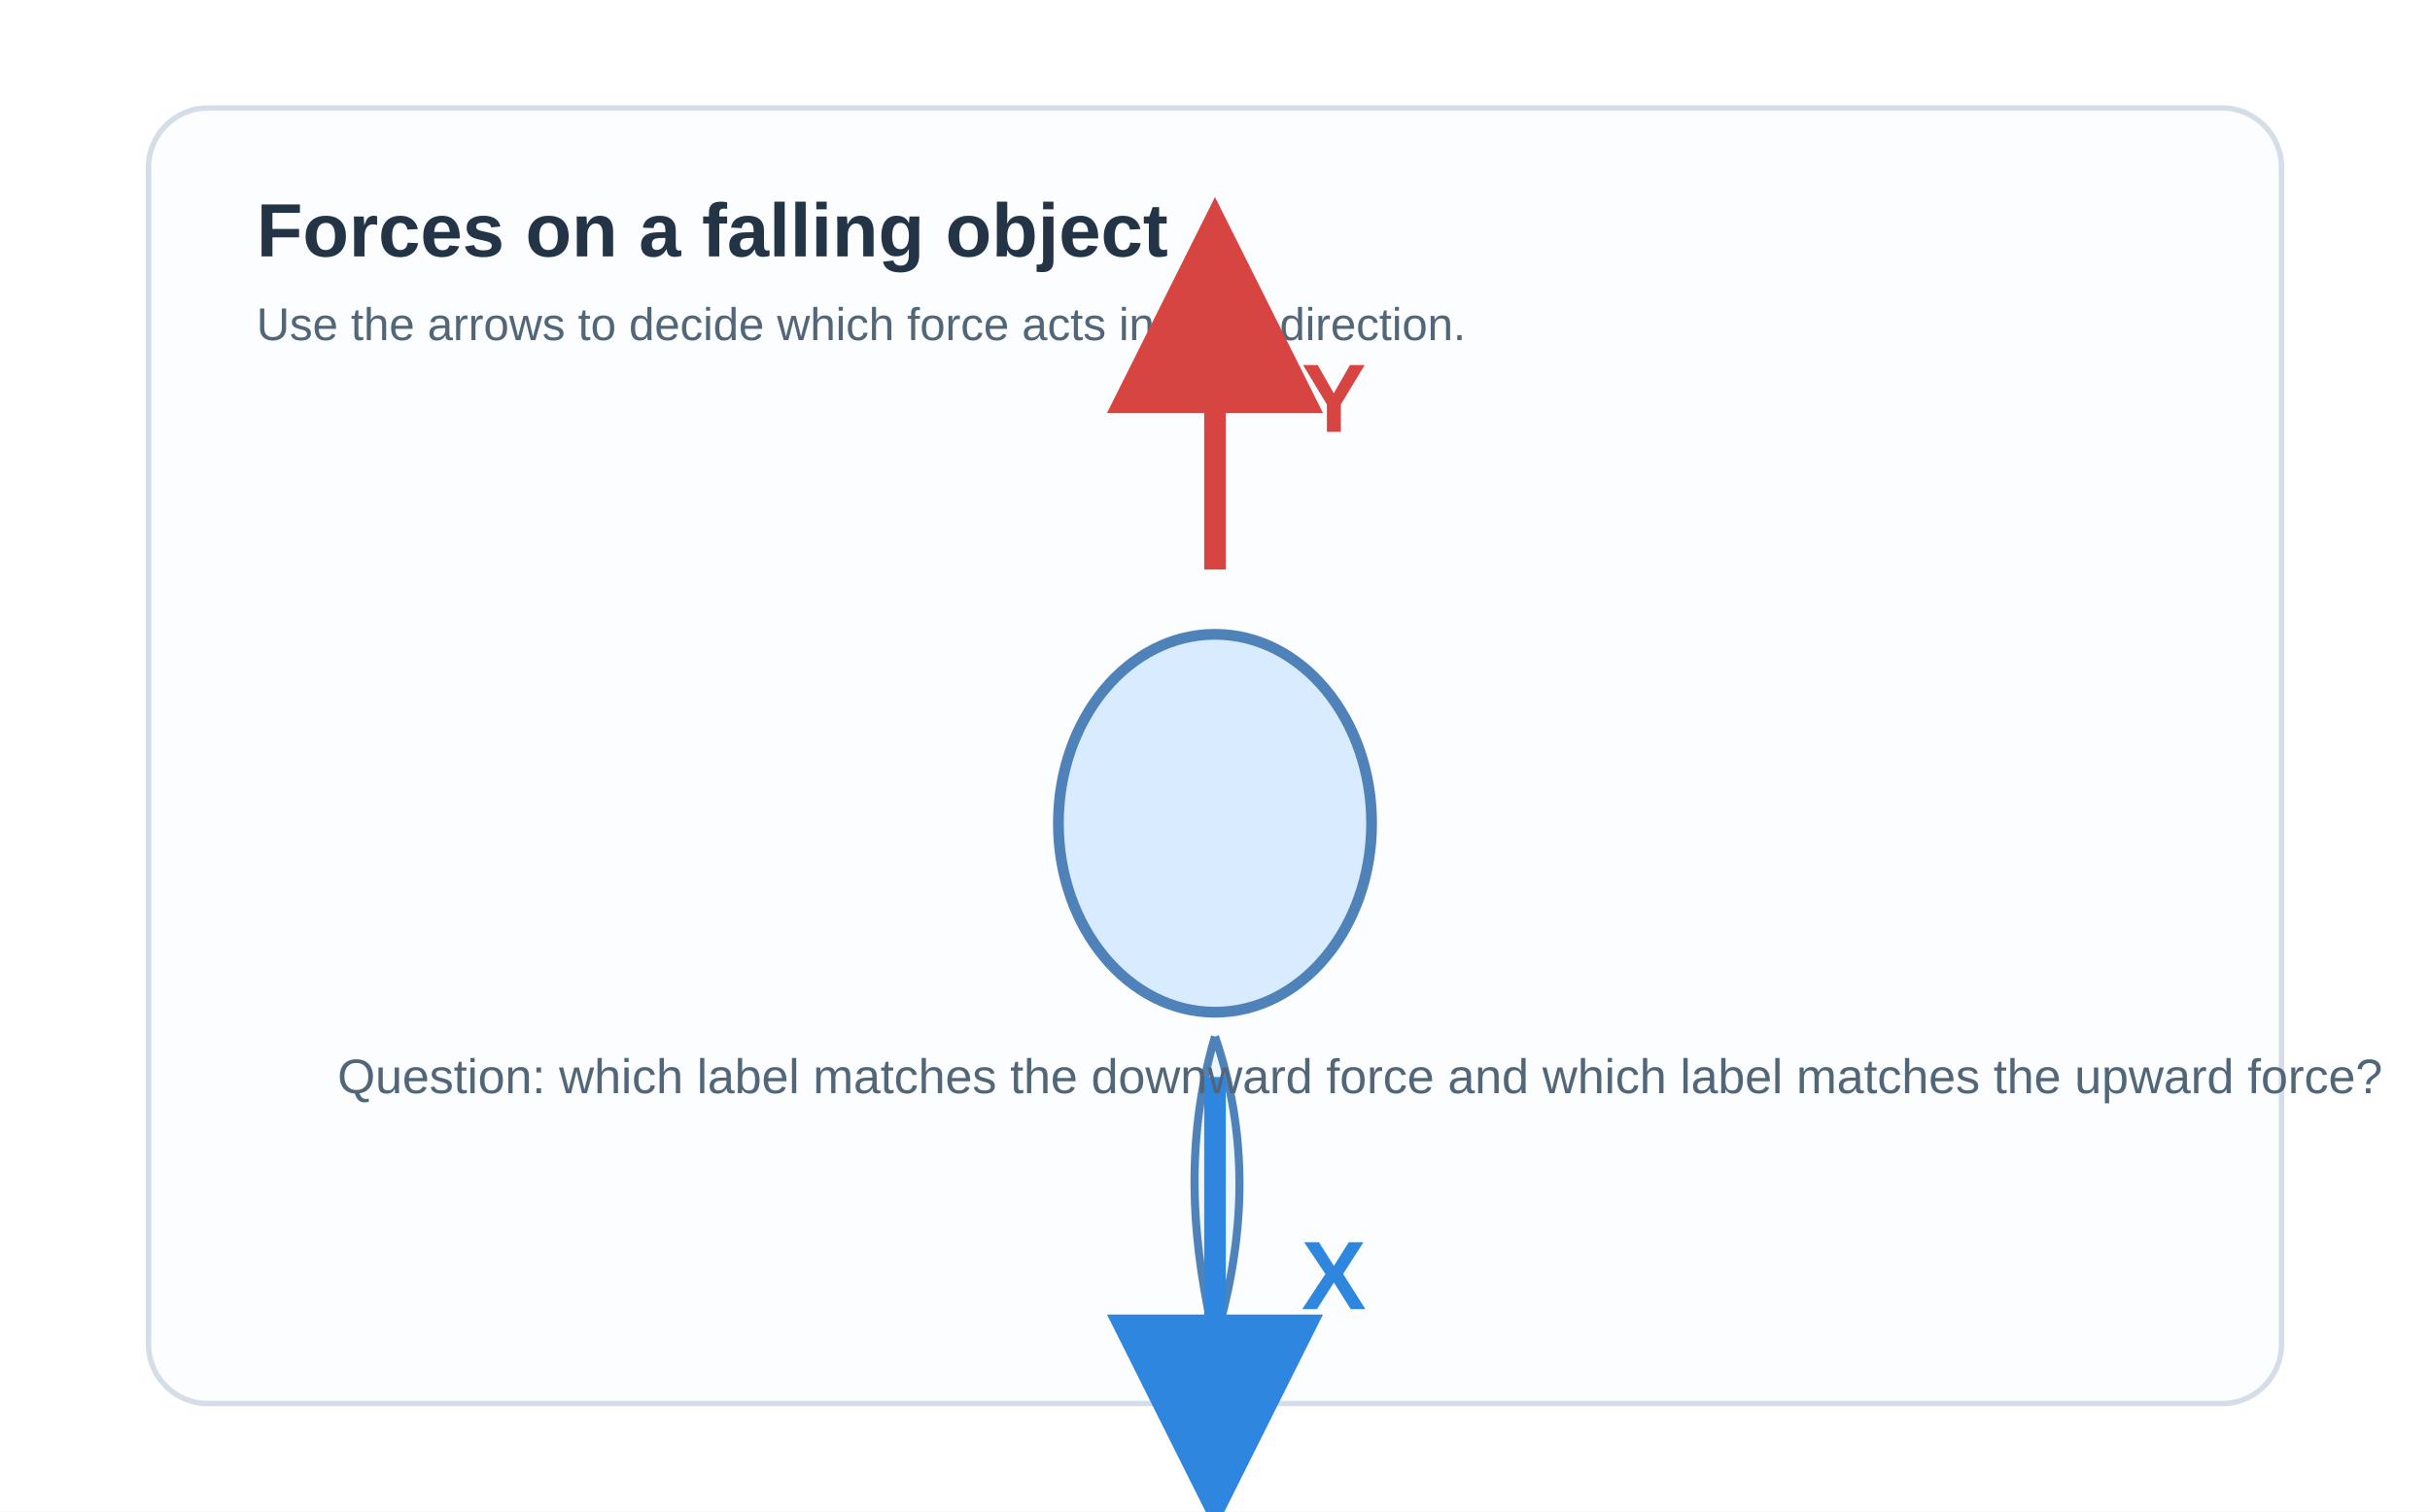
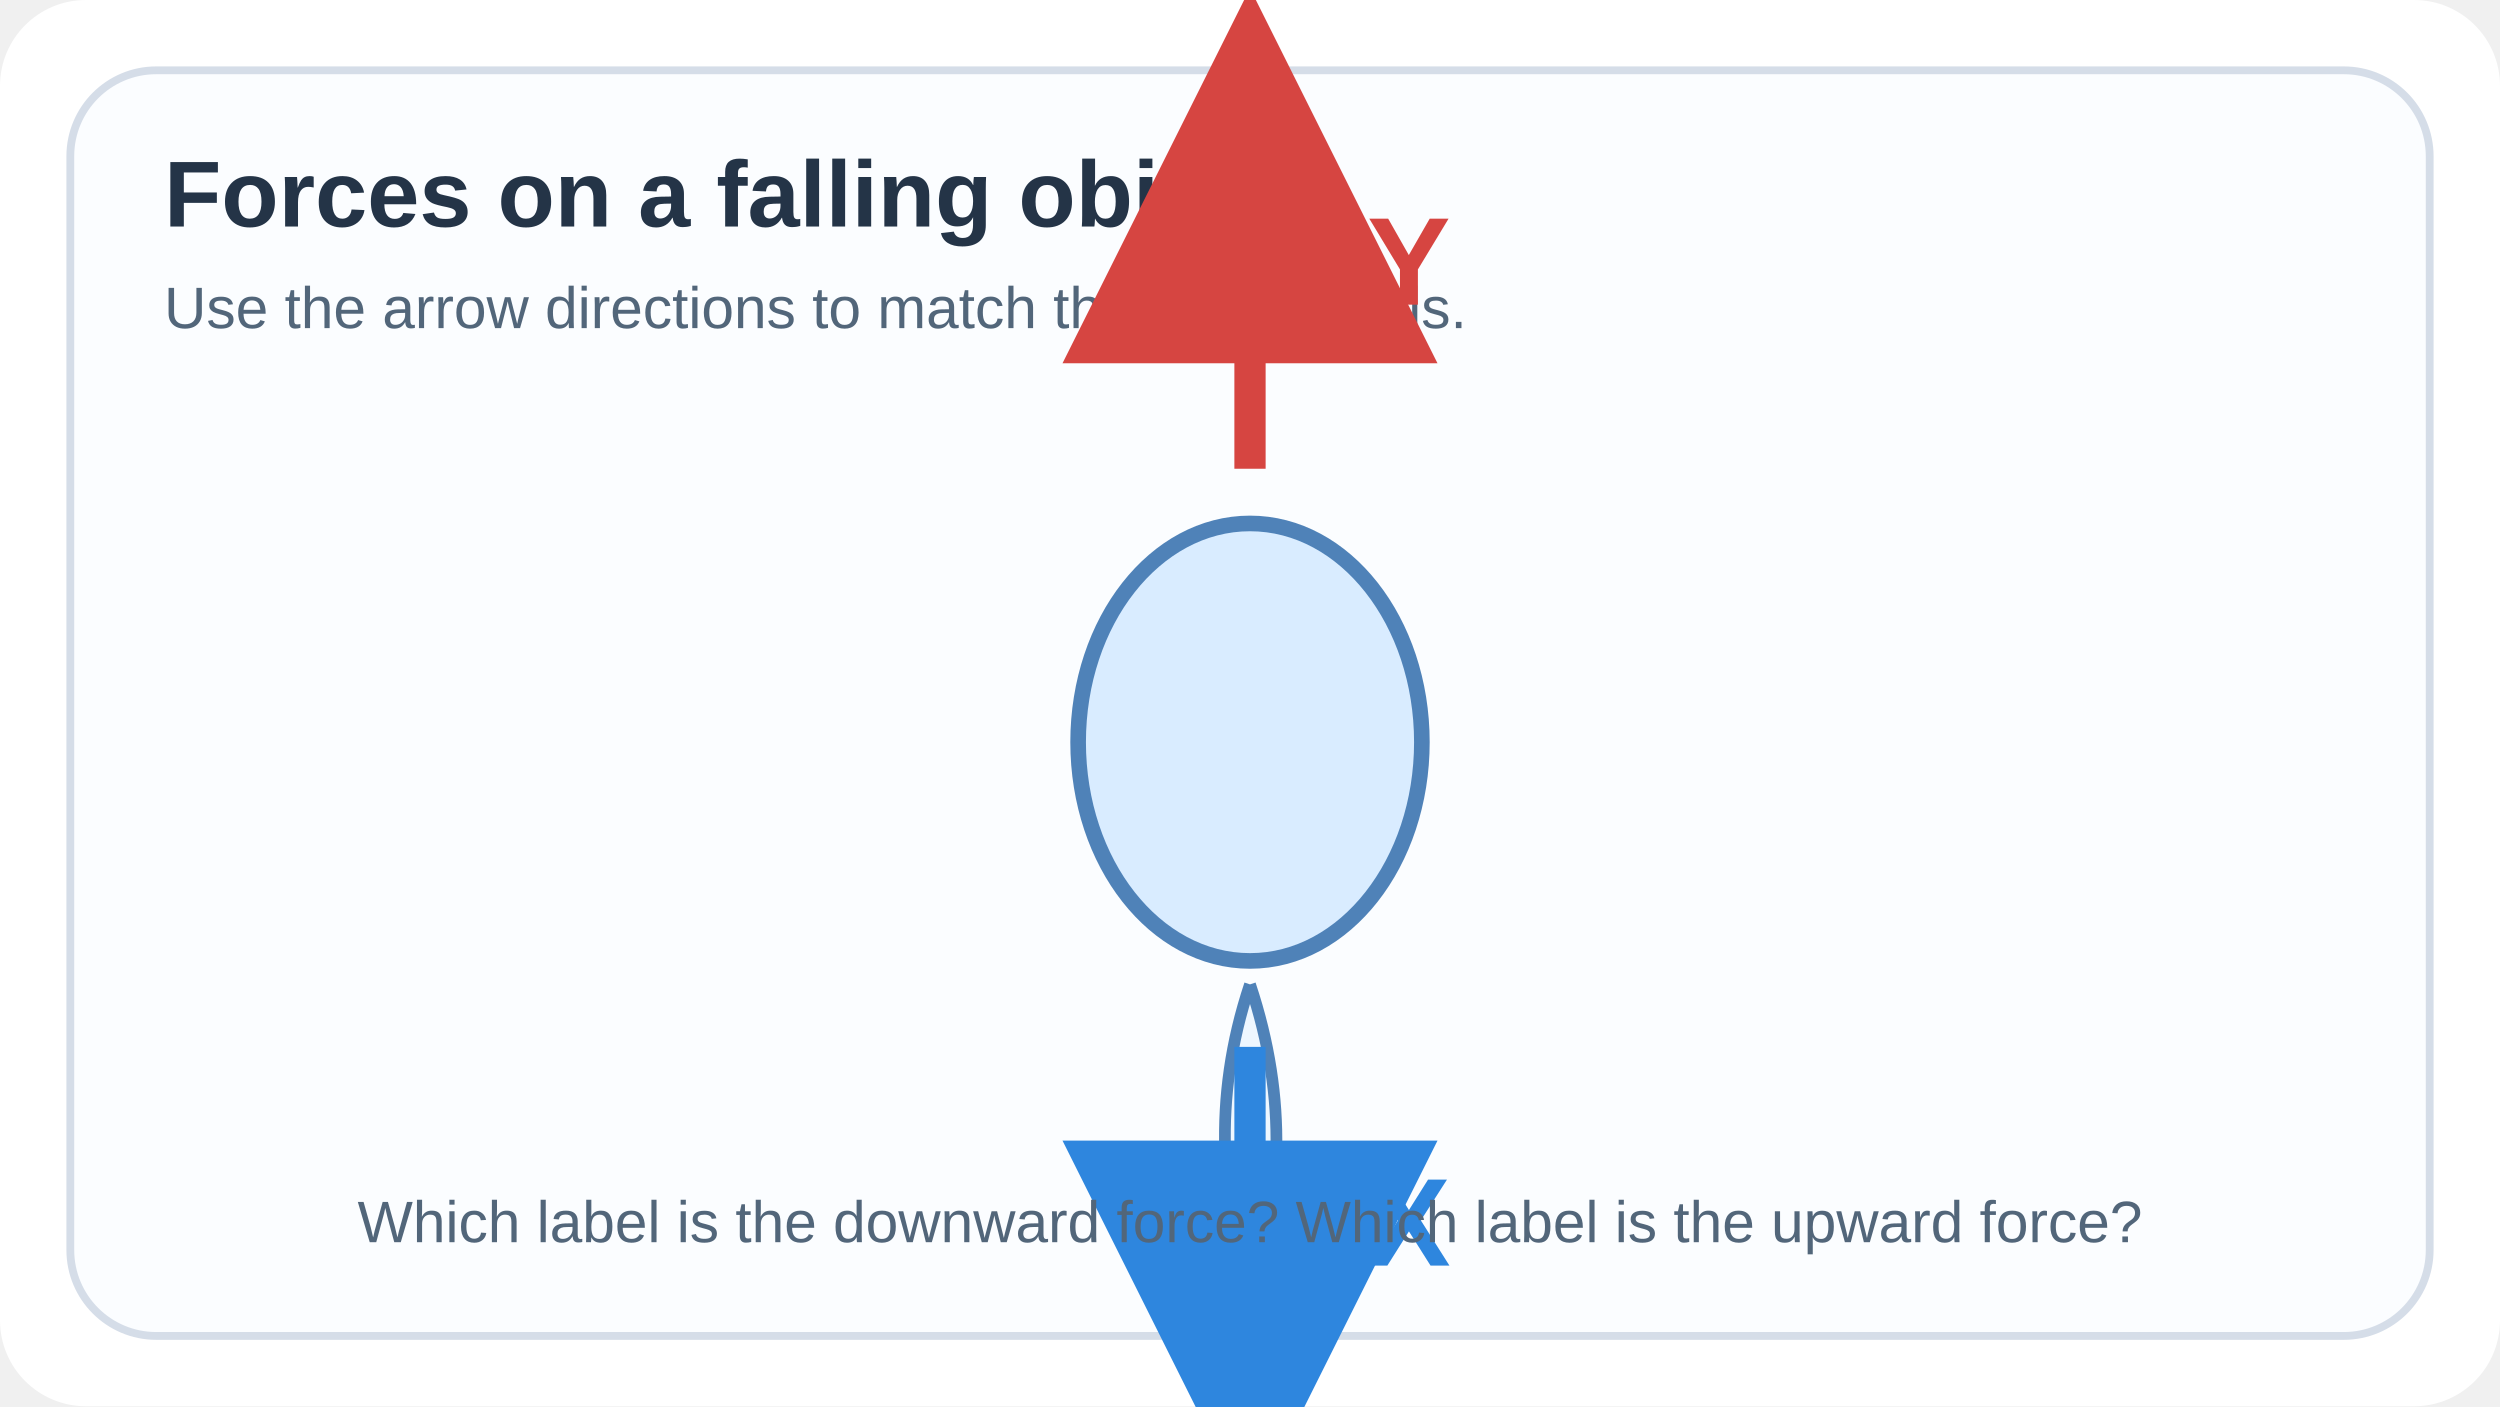
- <svg xmlns="http://www.w3.org/2000/svg" viewBox="0 0 900 560" role="img" aria-labelledby="title desc">
-   <rect width="900" height="560" fill="#fff" />
-   <rect x="55" y="40" width="790" height="480" rx="22" fill="#fbfdff" stroke="#d5dde8" stroke-width="2" />
-   <text x="95" y="95" font-family="Arial, Helvetica, sans-serif" font-size="28" font-weight="700" fill="#243447">Forces on a falling object</text>
-   <text x="95" y="126" font-family="Arial, Helvetica, sans-serif" font-size="17" fill="#52667a">Use the arrows to decide which force acts in each direction.</text>
-   <g transform="translate(380 155)">
-     <ellipse cx="70" cy="150" rx="58" ry="70" fill="#d9ecff" stroke="#4f82b8" stroke-width="4" />
-     <path d="M70 229 C58 270, 62 308, 70 342 C80 308, 84 270, 70 229" fill="#eef7ff" stroke="#4f82b8" stroke-width="3" />
-     <line x1="70" y1="244" x2="70" y2="372" stroke="#2e86de" stroke-width="8" marker-end="url(#arrowBlue)" />
-     <line x1="70" y1="56" x2="70" y2="-42" stroke="#d64541" stroke-width="8" marker-end="url(#arrowRed)" />
-     <text x="102" y="330" font-family="Arial, Helvetica, sans-serif" font-size="36" font-weight="700" fill="#2e86de">X</text>
-     <text x="102" y="5" font-family="Arial, Helvetica, sans-serif" font-size="36" font-weight="700" fill="#d64541">Y</text>
+ <svg xmlns="http://www.w3.org/2000/svg" viewBox="0 0 640 360" role="img" aria-labelledby="title desc">
+   <rect width="640" height="360" rx="22" fill="#ffffff" />
+   <rect x="18" y="18" width="604" height="324" rx="22" fill="#fbfdff" stroke="#d5dde8" stroke-width="2" />
+   <text x="42" y="58" font-family="Arial, Helvetica, sans-serif" font-size="24" font-weight="700" fill="#243447">Forces on a falling object</text>
+   <text x="42" y="84" font-family="Arial, Helvetica, sans-serif" font-size="15" fill="#52667a">Use the arrow directions to match the force labels.</text>
+   <g transform="translate(320 190)">
+     <ellipse cx="0" cy="0" rx="44" ry="56" fill="#d9ecff" stroke="#4f82b8" stroke-width="4" />
+     <path d="M0 62 C-10 92 -7 118 0 142 C8 118 10 92 0 62" fill="#eef7ff" stroke="#4f82b8" stroke-width="3" />
+     <line x1="0" y1="78" x2="0" y2="150" stroke="#2e86de" stroke-width="8" marker-end="url(#arrowBlue)" />
+     <line x1="0" y1="-70" x2="0" y2="-145" stroke="#d64541" stroke-width="8" marker-end="url(#arrowRed)" />
+     <text x="30" y="134" font-family="Arial, Helvetica, sans-serif" font-size="32" font-weight="700" fill="#2e86de">X</text>
+     <text x="30" y="-112" font-family="Arial, Helvetica, sans-serif" font-size="32" font-weight="700" fill="#d64541">Y</text>
  </g>
-   <g font-family="Arial, Helvetica, sans-serif" font-size="18" fill="#52667a">
-     <text x="125" y="405">Question: which label matches the downward force and which label matches the upward force?</text>
-   </g>
+   <text x="320" y="318" text-anchor="middle" font-family="Arial, Helvetica, sans-serif" font-size="15" fill="#52667a">Which label is the downward force? Which label is the upward force?</text>
  <defs>
-     <marker id="arrowBlue" markerWidth="10" markerHeight="10" refX="5" refY="5" orient="auto">
-       <path d="M0 0 L10 5 L0 10 z" fill="#2e86de" />
+     <marker id="arrowBlue" markerWidth="12" markerHeight="12" refX="6" refY="6" orient="auto">
+       <path d="M0 0 L12 6 L0 12 z" fill="#2e86de" />
    </marker>
-     <marker id="arrowRed" markerWidth="10" markerHeight="10" refX="5" refY="5" orient="auto">
-       <path d="M0 0 L10 5 L0 10 z" fill="#d64541" />
+     <marker id="arrowRed" markerWidth="12" markerHeight="12" refX="6" refY="6" orient="auto">
+       <path d="M0 0 L12 6 L0 12 z" fill="#d64541" />
    </marker>
  </defs>
</svg>
